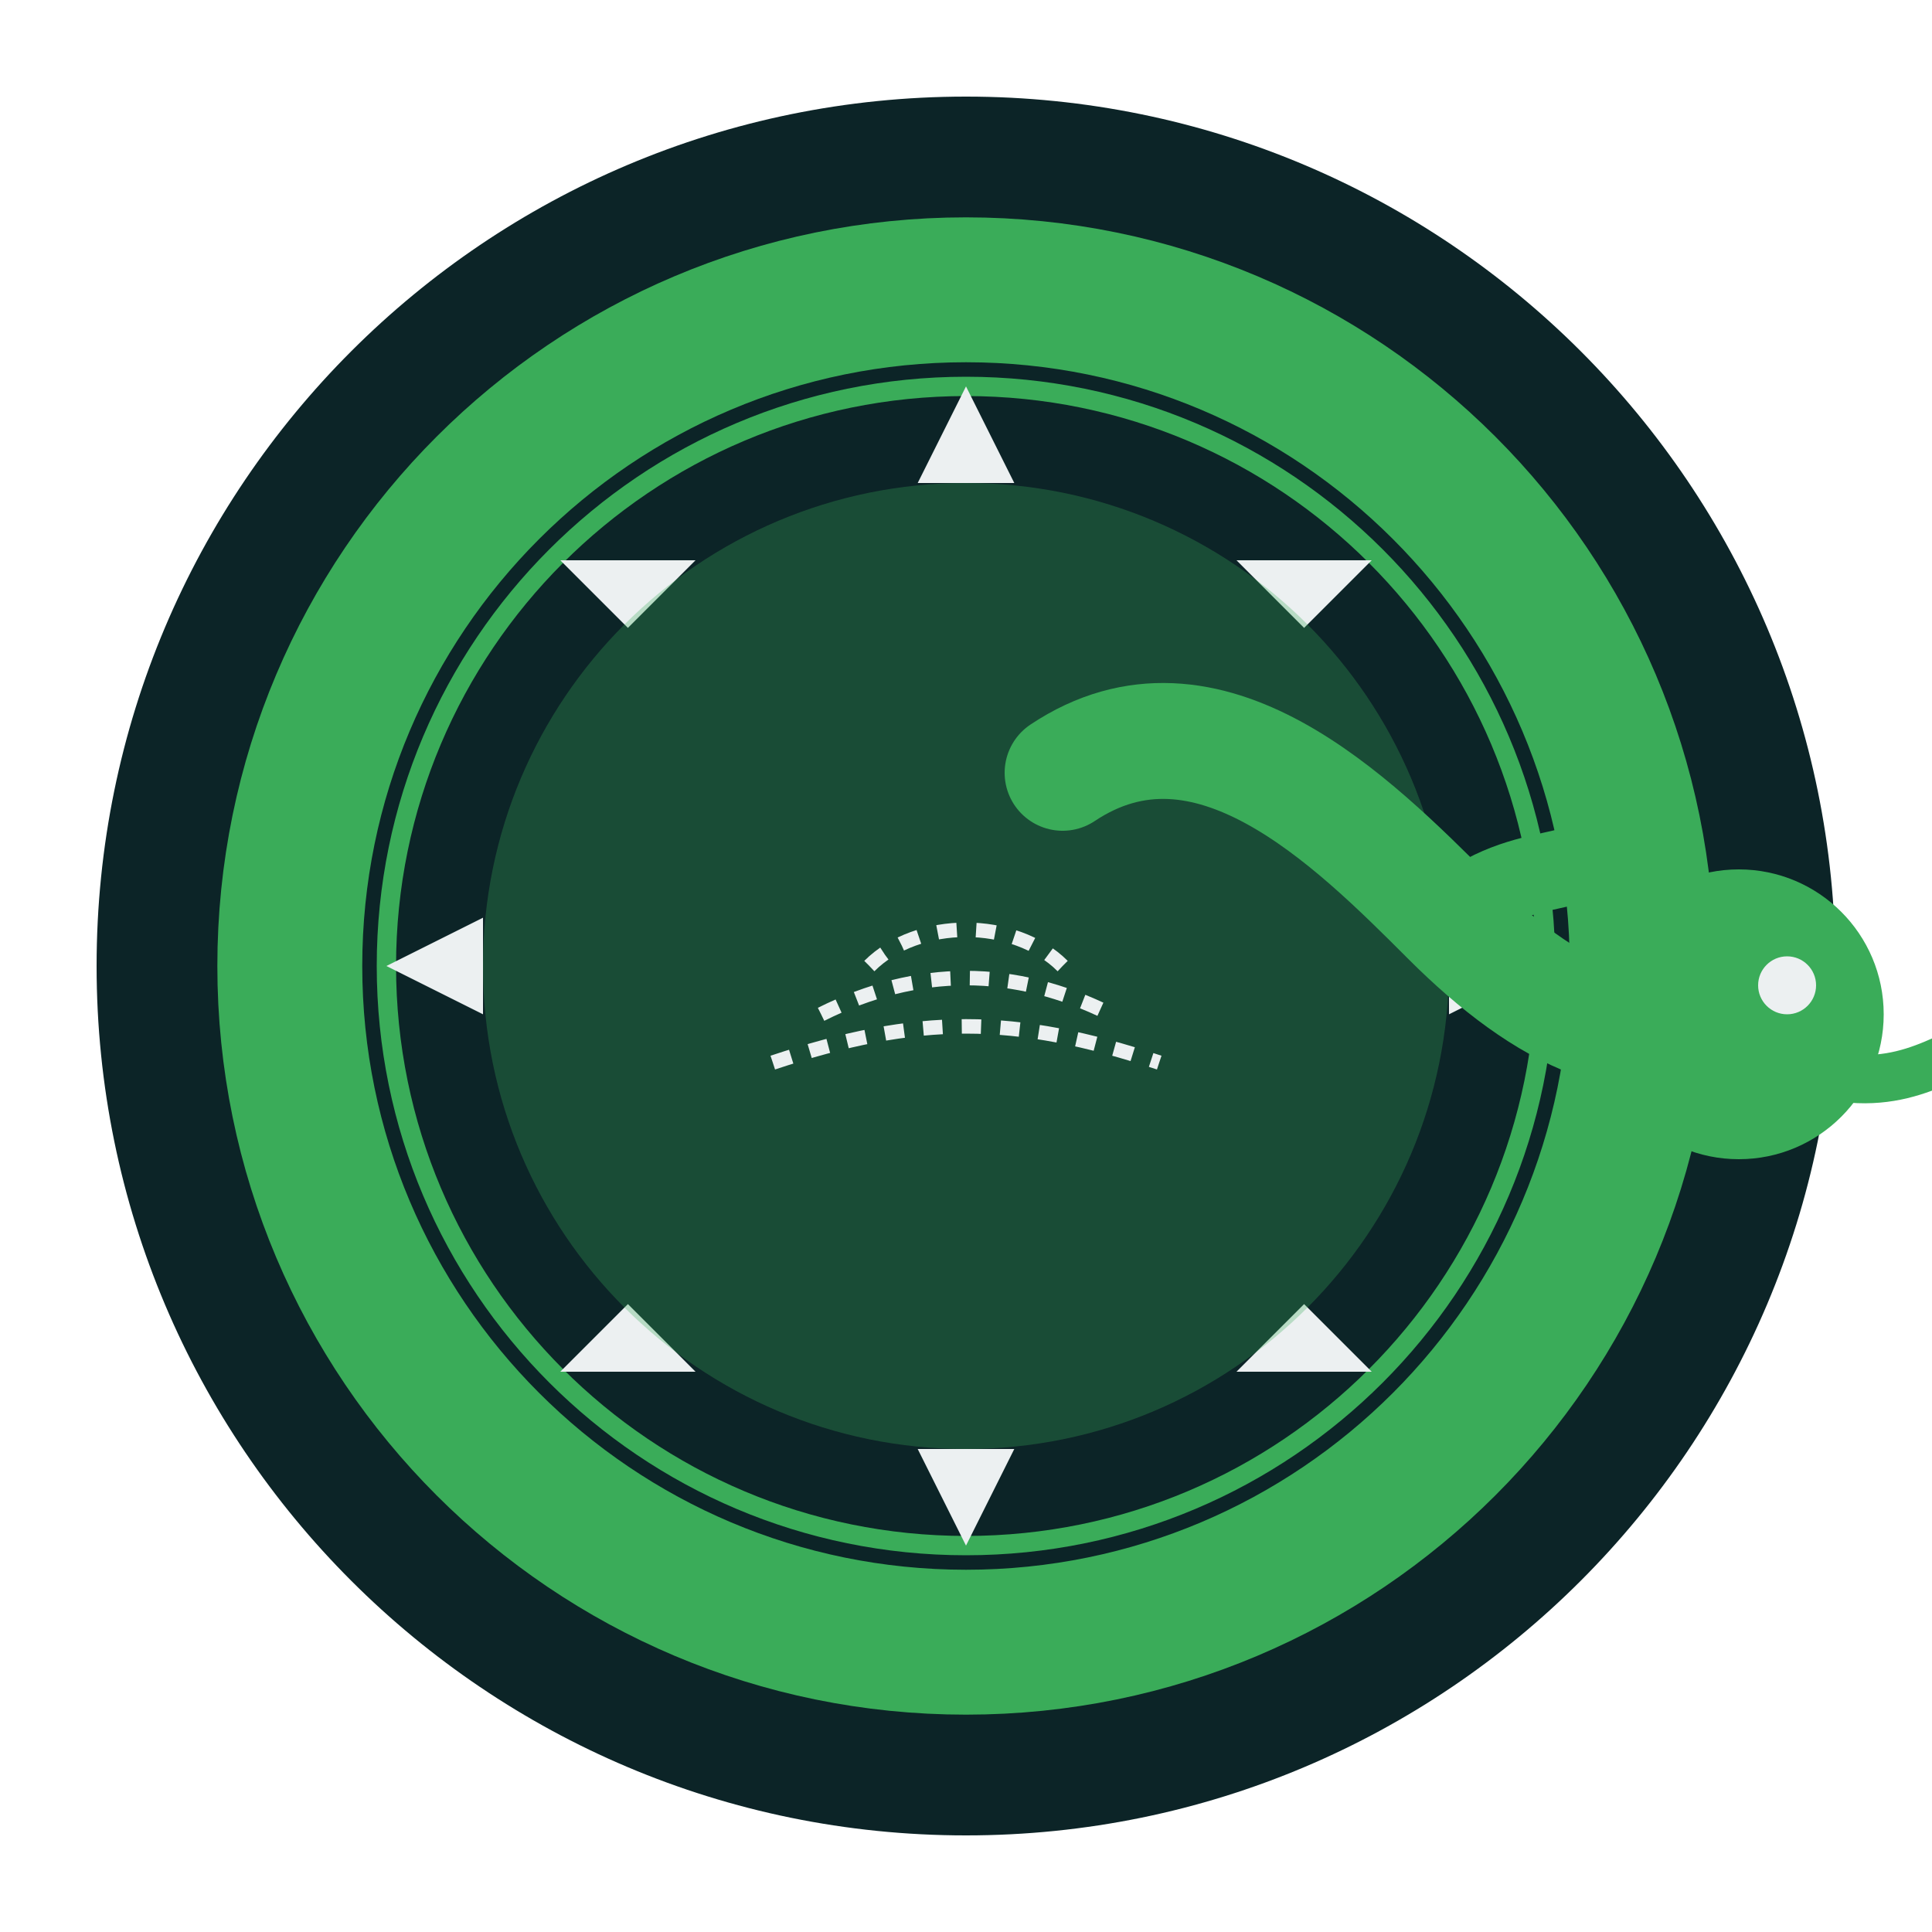
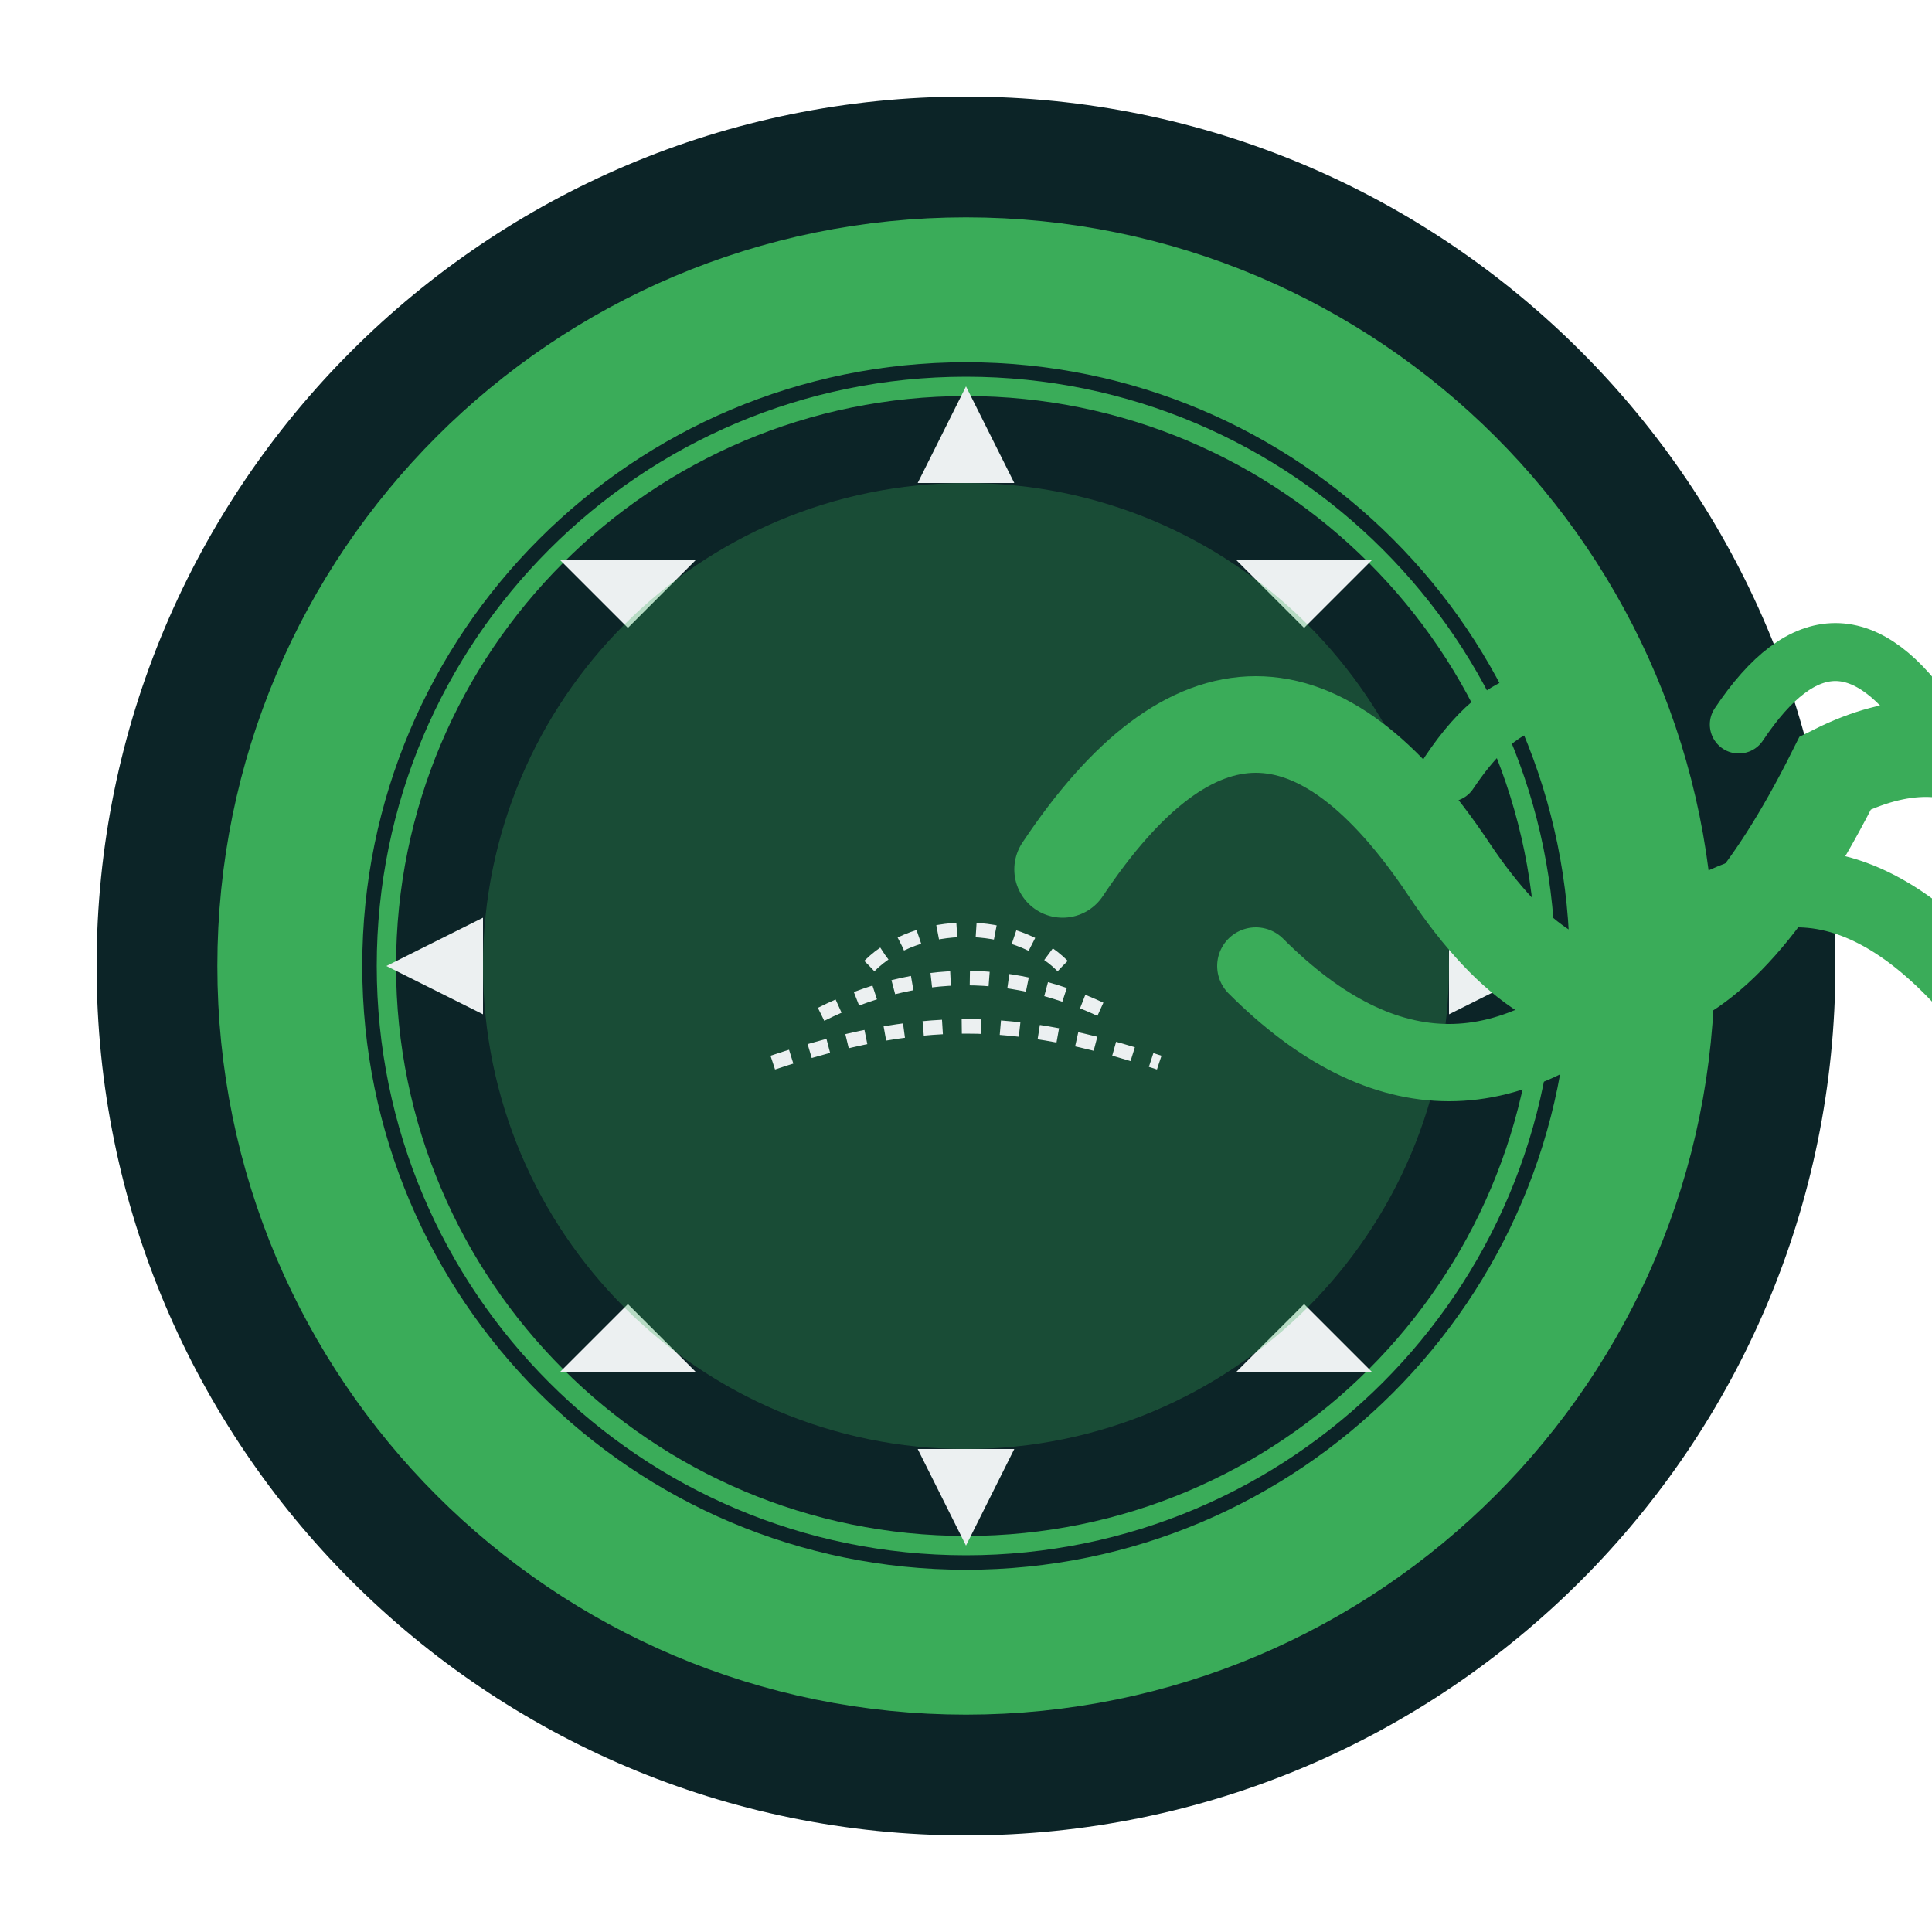
<svg xmlns="http://www.w3.org/2000/svg" width="200" height="200" viewBox="0 0 200 200" fill="none">
  <circle cx="100" cy="100" r="90" fill="#0C2427" />
  <circle cx="100" cy="100" r="70" fill="none" stroke="#3AAC59" stroke-width="15" />
  <circle cx="100" cy="100" r="60" fill="#0C2427" stroke="#3AAC59" stroke-width="2" />
  <path d="M100 40 L105 50 L95 50 Z" fill="#ECF0F1" />
  <path d="M160 100 L150 105 L150 95 Z" fill="#ECF0F1" />
  <path d="M100 160 L95 150 L105 150 Z" fill="#ECF0F1" />
  <path d="M40 100 L50 95 L50 105 Z" fill="#ECF0F1" />
  <path d="M142 58 L135 65 L128 58 Z" fill="#ECF0F1" />
  <path d="M142 142 L135 135 L128 142 Z" fill="#ECF0F1" />
  <path d="M58 142 L65 135 L72 142 Z" fill="#ECF0F1" />
  <path d="M58 58 L65 65 L72 58 Z" fill="#ECF0F1" />
  <circle cx="100" cy="100" r="50" fill="#3AAC59" opacity="0.3">
    <animate attributeName="opacity" values="0.3;0.5;0.3" dur="3s" repeatCount="indefinite" />
  </circle>
-   <path d="M110 80 C125 70, 140 85, 150 95 C160 105, 170 110, 180 105" stroke="#3AAC59" stroke-width="12" stroke-linecap="round" fill="none" />
-   <path d="M150 95 C158 88, 165 92, 170 85" stroke="#3AAC59" stroke-width="8" stroke-linecap="round" fill="none" />
-   <circle cx="180" cy="105" r="15" fill="#3AAC59" />
-   <circle cx="185" cy="102" r="3" fill="#ECF0F1" />
-   <path d="M185 110 C195 114, 200 110, 205 108" stroke="#3AAC59" stroke-width="5" stroke-linecap="round" fill="none" />
-   <path d="M210 105 L225 98 L210 90 Z" fill="#5DADE2" />
-   <path d="M210 105 L220 110 L210 115 Z" fill="#5DADE2" />
+   <path d="M110 90 Q130 60, 150 90 T190 80 Q210 70, 220 100" stroke="#3AAC59" stroke-width="10" stroke-linecap="round" fill="none" />
+   <path d="M130 100 Q150 120, 170 100 T210 110" stroke="#3AAC59" stroke-width="8" stroke-linecap="round" fill="none" />
+   <path d="M150 80 Q160 65, 170 80" stroke="#3AAC59" stroke-width="6" stroke-linecap="round" fill="none" />
+   <path d="M180 75 Q190 60, 200 75" stroke="#3AAC59" stroke-width="6" stroke-linecap="round" fill="none" />
+   <circle cx="220" cy="100" r="8" fill="#3AAC59" />
+   <circle cx="223" cy="97" r="2" fill="#ECF0F1" />
  <path d="M90 100 C95 95, 105 95, 110 100" stroke="#ECF0F1" stroke-width="1.5" stroke-dasharray="2,2" fill="none" />
  <path d="M85 105 C95 100, 105 100, 115 105" stroke="#ECF0F1" stroke-width="1.5" stroke-dasharray="2,2" fill="none" />
  <path d="M80 110 C95 105, 105 105, 120 110" stroke="#ECF0F1" stroke-width="1.5" stroke-dasharray="2,2" fill="none" />
</svg>
